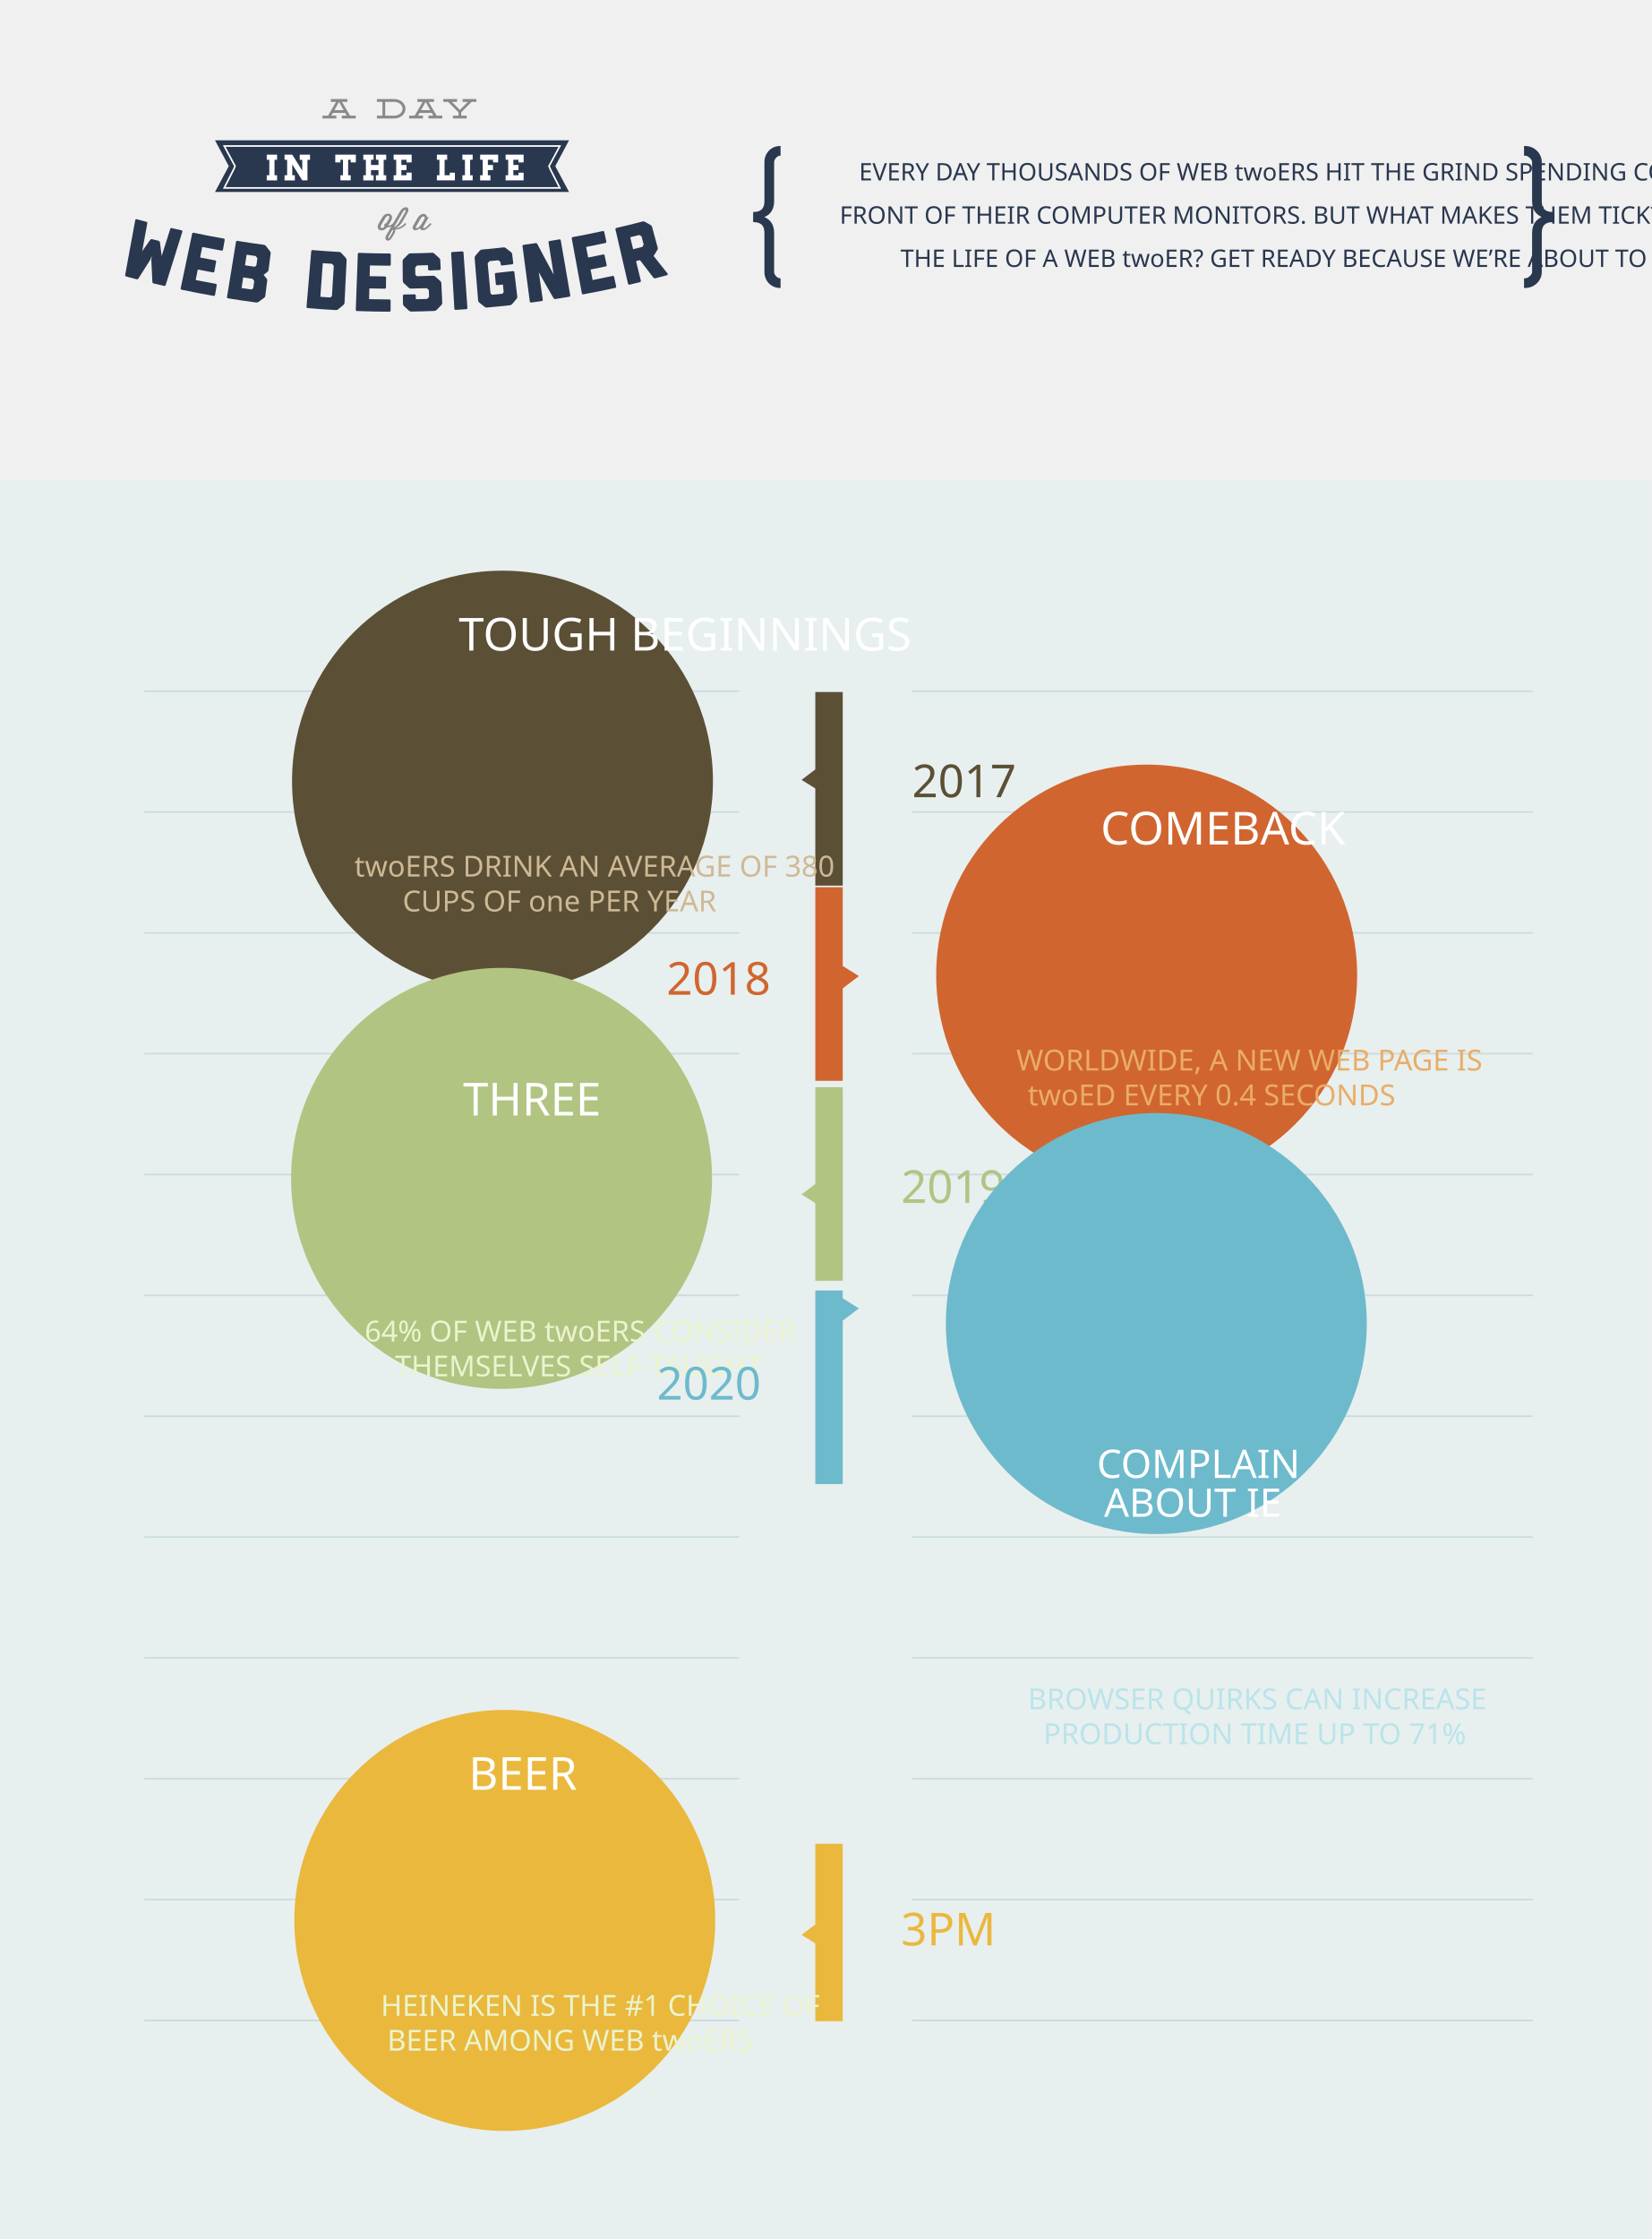
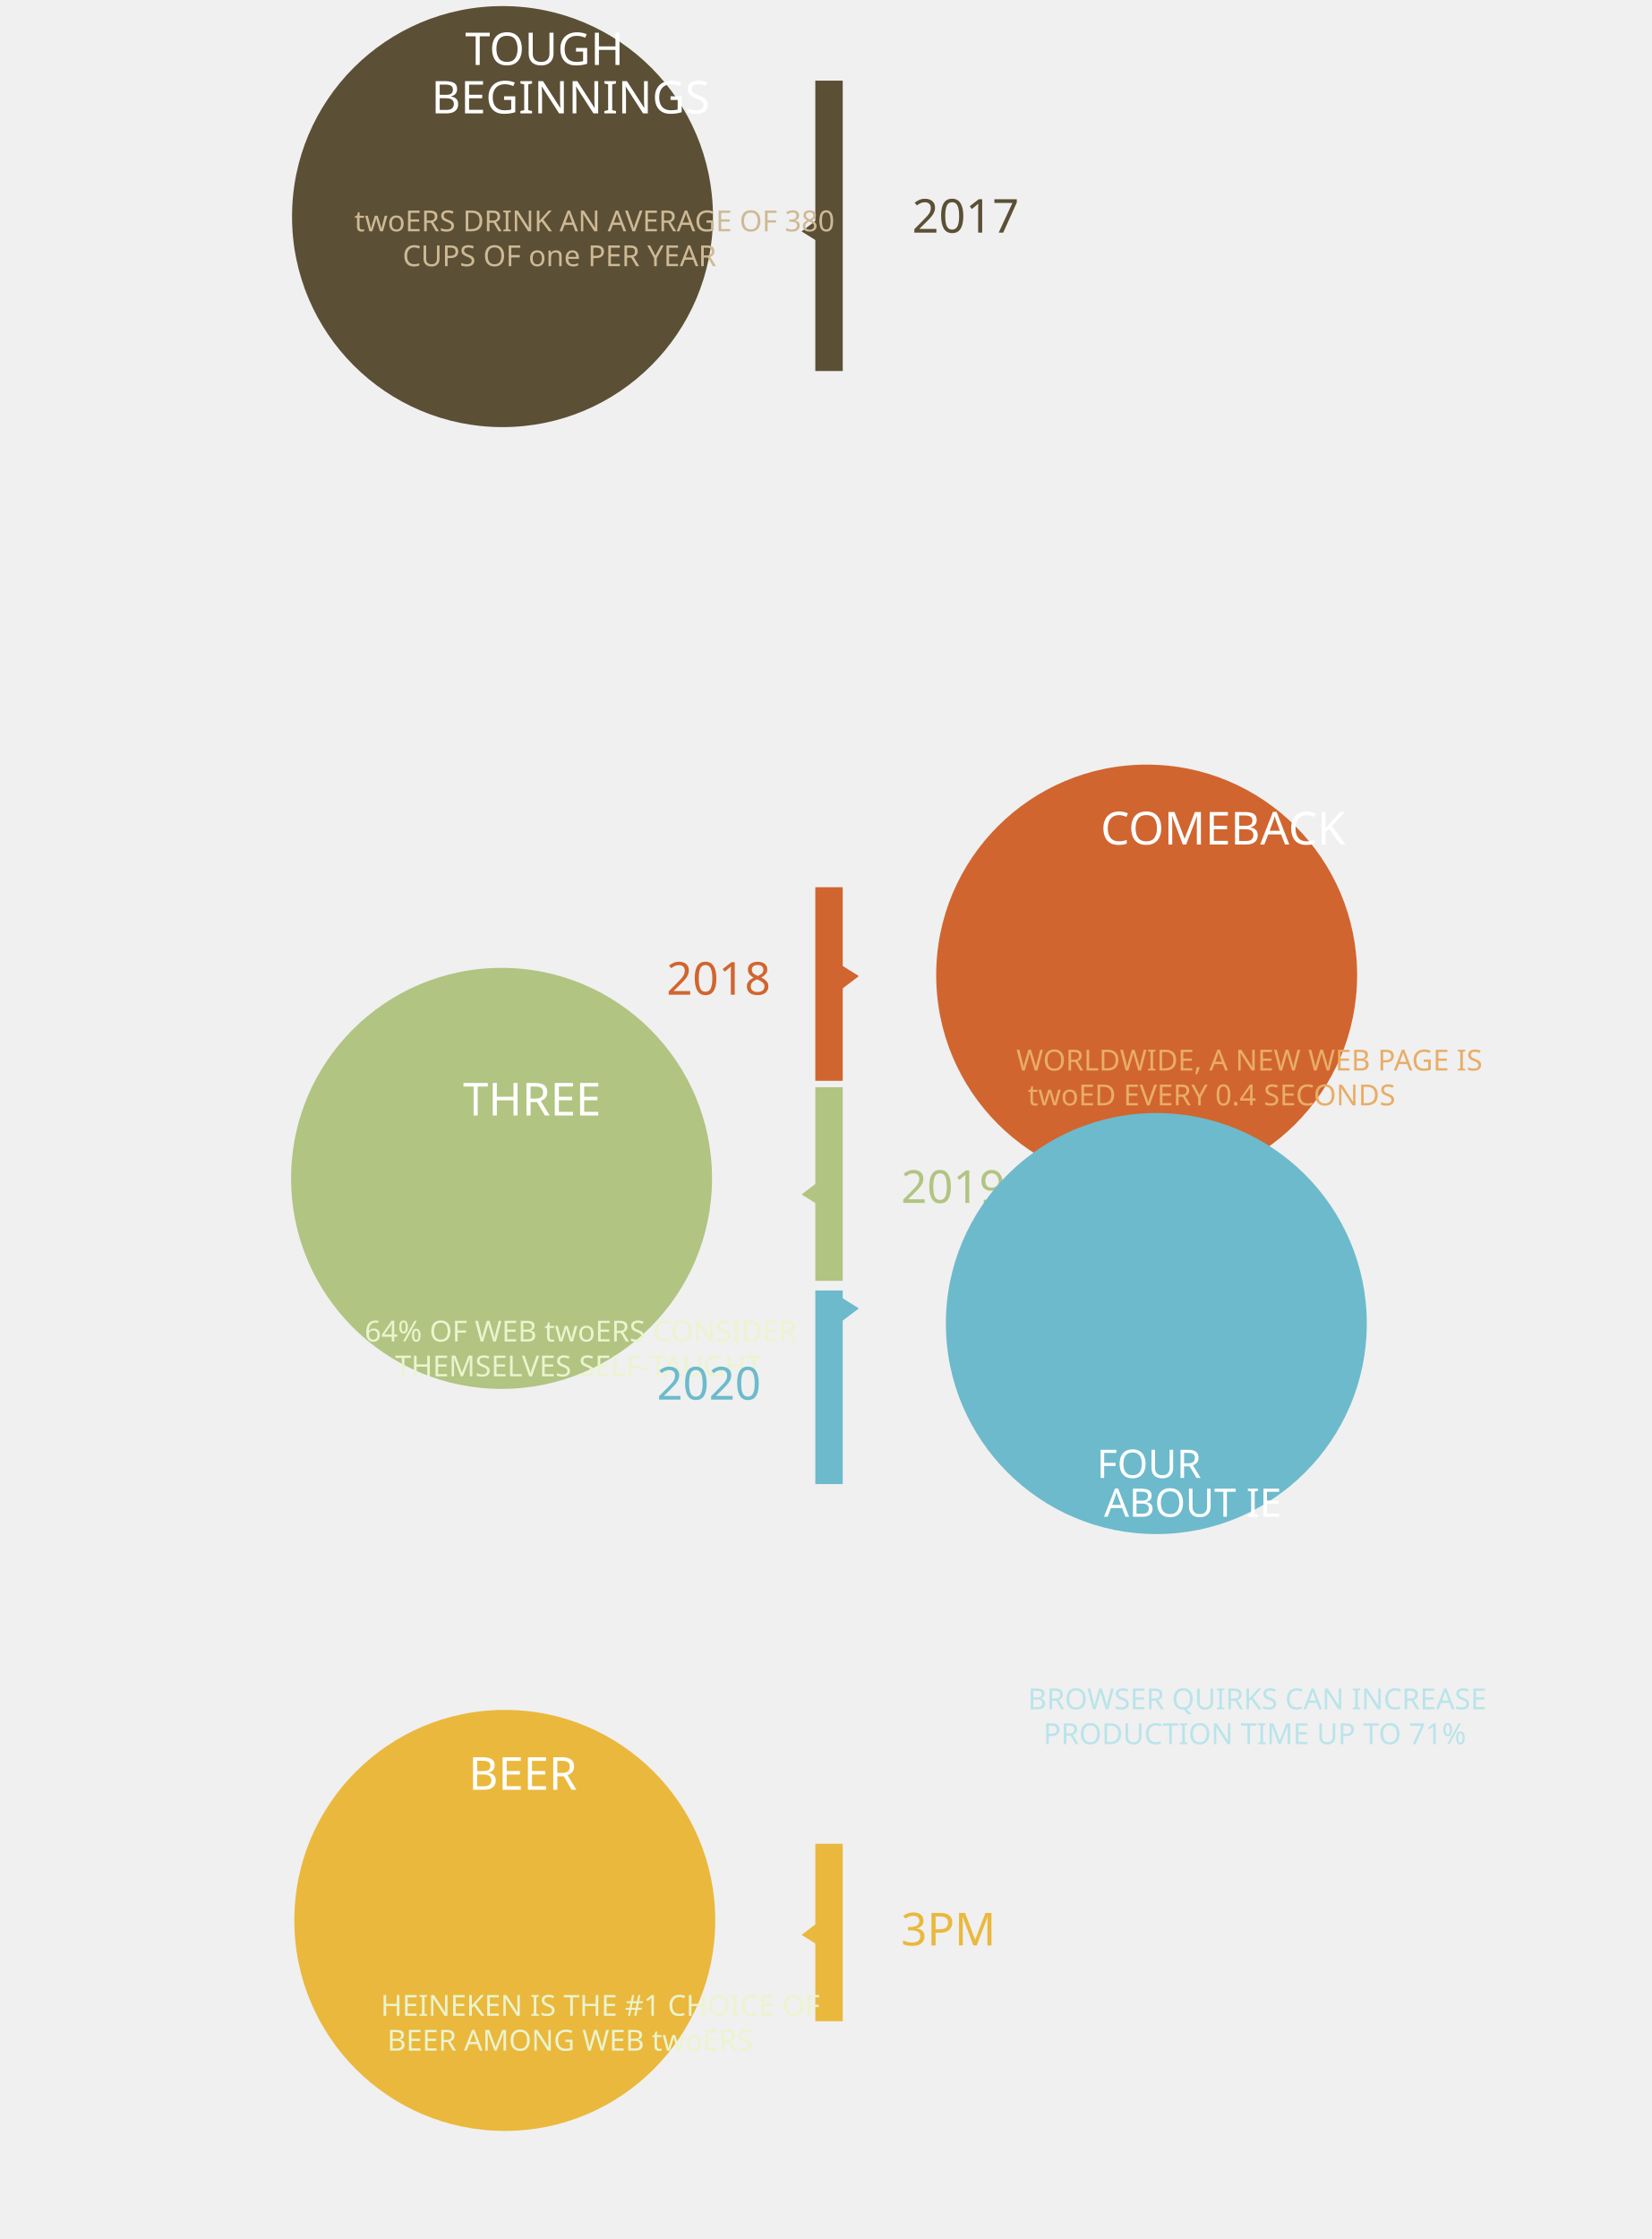
<svg xmlns="http://www.w3.org/2000/svg" version="1.1" id="InteractiveSVG" x="0px" y="0px" width="1024px" height="1388px" viewBox="0 0 1024 1388" enable-background="new 0 0 1024 1388" xml:space="preserve">
-   <g id="background">
-     <rect y="297.986" fill="#E8EFEF" width="1023.91" height="1090" />
-     <g>
-       <line fill="none" stroke="#CADBDD" stroke-miterlimit="10" x1="950.369" y1="1252.486" x2="565.455" y2="1252.486" />
-       <line fill="none" stroke="#CADBDD" stroke-miterlimit="10" x1="950.369" y1="1177.577" x2="565.455" y2="1177.577" />
-       <line fill="none" stroke="#CADBDD" stroke-miterlimit="10" x1="950.369" y1="1102.668" x2="565.455" y2="1102.668" />
-       <line fill="none" stroke="#CADBDD" stroke-miterlimit="10" x1="950.369" y1="1027.758" x2="565.455" y2="1027.758" />
-       <line fill="none" stroke="#CADBDD" stroke-miterlimit="10" x1="950.369" y1="952.85" x2="565.455" y2="952.85" />
-       <line fill="none" stroke="#CADBDD" stroke-miterlimit="10" x1="950.369" y1="877.94" x2="565.455" y2="877.94" />
-       <line fill="none" stroke="#CADBDD" stroke-miterlimit="10" x1="950.369" y1="803.031" x2="565.455" y2="803.031" />
-       <line fill="none" stroke="#CADBDD" stroke-miterlimit="10" x1="950.369" y1="728.123" x2="565.455" y2="728.122" />
-       <line fill="none" stroke="#CADBDD" stroke-miterlimit="10" x1="950.369" y1="653.214" x2="565.455" y2="653.214" />
-       <line fill="none" stroke="#CADBDD" stroke-miterlimit="10" x1="950.369" y1="578.305" x2="565.455" y2="578.305" />
-       <line fill="none" stroke="#CADBDD" stroke-miterlimit="10" x1="950.369" y1="503.396" x2="565.455" y2="503.396" />
-       <line fill="none" stroke="#CADBDD" stroke-miterlimit="10" x1="950.369" y1="428.486" x2="565.455" y2="428.486" />
-     </g>
-     <g>
-       <line fill="none" stroke="#CADBDD" stroke-miterlimit="10" x1="458.454" y1="1252.486" x2="89.467" y2="1252.486" />
-       <line fill="none" stroke="#CADBDD" stroke-miterlimit="10" x1="458.454" y1="1177.577" x2="89.467" y2="1177.577" />
-       <line fill="none" stroke="#CADBDD" stroke-miterlimit="10" x1="458.454" y1="1102.668" x2="89.467" y2="1102.668" />
-       <line fill="none" stroke="#CADBDD" stroke-miterlimit="10" x1="458.454" y1="1027.758" x2="89.467" y2="1027.758" />
-       <line fill="none" stroke="#CADBDD" stroke-miterlimit="10" x1="458.454" y1="952.85" x2="89.467" y2="952.85" />
-       <line fill="none" stroke="#CADBDD" stroke-miterlimit="10" x1="458.454" y1="877.94" x2="89.467" y2="877.94" />
-       <line fill="none" stroke="#CADBDD" stroke-miterlimit="10" x1="458.454" y1="803.031" x2="89.467" y2="803.031" />
-       <line fill="none" stroke="#CADBDD" stroke-miterlimit="10" x1="458.454" y1="728.122" x2="89.467" y2="728.122" />
-       <line fill="none" stroke="#CADBDD" stroke-miterlimit="10" x1="458.454" y1="653.214" x2="89.467" y2="653.214" />
-       <line fill="none" stroke="#CADBDD" stroke-miterlimit="10" x1="458.454" y1="578.305" x2="89.467" y2="578.305" />
-       <line fill="none" stroke="#CADBDD" stroke-miterlimit="10" x1="458.454" y1="503.396" x2="89.467" y2="503.396" />
-       <line fill="none" stroke="#CADBDD" stroke-miterlimit="10" x1="458.454" y1="428.486" x2="89.467" y2="428.486" />
-     </g>
-   </g>
-   <g id="logo">
-     <polygon fill="#29374F" points="352.838,87 215.212,87 207.643,87 133.325,87 141.86,103 133.325,119 207.643,119 215.212,119   352.838,119 344.303,103  " />
-     <g>
-       <path fill="#898989" d="M240.025,140.953c-2.743,3.468-7.661,1.842-5.094-2.566l0.881-1.509l1-1.744    c1.175-2.038,2.39-2.665,3.958-2.665c1.92,0,3.056,2.018,1.822,4.153l-1.92,3.311c1.019-0.02,2.155-0.509,3.076-1.508l0.137-0.157    c0.274,0.118,0.627,0.431,0.764,0.705c-1.039,1.234-2.958,1.979-4.173,1.979L240.025,140.953L240.025,140.953z M239.438,138.406    h0.098l1.489-2.547c1.234-2.116-0.725-3.076-2.155-0.646l-0.98,1.666l-1.548,2.684c-1.214,2.116,1.117,2.429,2.077,0.784    l0.02-0.039c-0.118-0.196-0.196-0.431-0.196-0.686C238.243,138.955,238.771,138.406,239.438,138.406z" />
-       <path fill="#898989" d="M251.171,138.269c0.274,0.118,0.627,0.431,0.764,0.705c-2.312,2.684-5.016,3.272-7.014,3.39    c0.196,0.568,0.176,1.332-0.235,2.057l-1.528,2.684c-2.175,3.821-5.31,1.646-3.742-1.078l8.425-14.635    c2.665-4.624,7.073-3.311,4.722,0.764l-3.271,5.662c-1.039,1.783-2.724,2.939-4.115,3.664c1.626-0.118,3.84-0.725,5.858-3.056    L251.171,138.269z M243.549,142.403h-0.176l-2.312,3.958c-0.842,1.431,0,1.783,0.706,0.568l1.704-2.998    C243.882,143.167,243.882,142.618,243.549,142.403z M244.196,140.973c1.606-0.705,2.958-2.41,3.86-3.958l3.174-5.505    c0.999-1.842-0.411-1.92-1.509-0.02L244.196,140.973z" />
-       <path fill="#898989" d="M266.763,138.269c0.274,0.118,0.627,0.431,0.764,0.705c-1.685,1.959-3.624,3.762-5.31,3.762    c-1.038,0-1.665-0.548-1.763-1.332c-0.98,0.803-1.999,1.332-2.821,1.332c-1.646,0-2.254-1.391-1.392-2.899l2.86-4.938    c0.862-1.489,2.391-2.351,3.487-2.351c1.333,0,2.214,1.195,2.136,2.057h1.156l-3.292,5.76c-0.47,0.803-0.215,1.117,0.235,1.117    c0.901,0,2.332-1.352,3.801-3.056L266.763,138.269z M258.005,140.365c-0.471,0.803-0.216,1.117,0.235,1.117    c0.842,0,2.057-0.921,3.291-2.86l1.587-2.782c0.999-1.841-1.176-2.332-2.272-0.431L258.005,140.365z" />
-     </g>
-     <g>
-       <path fill="#898989" d="M203.398,71.706l4.994-8.563h-3.274v-1.719h10.299v1.719h-3.373l4.994,8.563h3.52v1.719h-8.58v-1.719    h3.013l-0.95-1.703h-7.63l-0.966,1.703h3.111v1.719h-8.58v-1.719H203.398z M213.075,68.284l-2.849-5.125l-2.865,5.125H213.075z" />
-       <path fill="#898989" d="M244.577,61.423c0.95,0,1.839,0.158,2.669,0.475c0.829,0.317,1.552,0.745,2.169,1.285    c0.616,0.541,1.105,1.177,1.466,1.908c0.359,0.731,0.54,1.512,0.54,2.341c0,0.829-0.181,1.607-0.54,2.333    c-0.36,0.726-0.85,1.359-1.466,1.899c-0.617,0.541-1.34,0.969-2.169,1.286c-0.83,0.316-1.72,0.475-2.669,0.475h-10.872v-1.719    h3.438v-8.563h-3.438v-1.719L244.577,61.423L244.577,61.423z M244.479,71.706c0.709,0,1.375-0.112,1.998-0.335    c0.622-0.224,1.167-0.529,1.637-0.917c0.47-0.387,0.838-0.84,1.104-1.359c0.267-0.519,0.401-1.073,0.401-1.662    c0-0.589-0.134-1.146-0.401-1.67c-0.267-0.524-0.636-0.979-1.104-1.367c-0.47-0.387-1.015-0.693-1.637-0.917    c-0.623-0.224-1.289-0.335-1.998-0.335h-5.632v8.563L244.479,71.706L244.479,71.706z" />
-       <path fill="#898989" d="M257.103,71.706l4.994-8.563h-3.275v-1.719h10.299v1.719h-3.372l4.993,8.563h3.521v1.719h-8.579v-1.719    h3.012l-0.949-1.703h-7.63l-0.966,1.703h3.11v1.719h-8.579v-1.719H257.103z M266.779,68.284l-2.849-5.125l-2.866,5.125H266.779z" />
-       <path fill="#898989" d="M295.416,63.143h-2.996l-6.419,6.435v2.128h3.423v1.719h-8.58v-1.719h3.438v-2.112l-6.451-6.451h-2.996    v-1.719h8.579v1.719h-3.209l4.929,5.043l4.912-5.043h-3.209v-1.719h8.579V63.143L295.416,63.143z" />
-     </g>
-     <g>
-       <g>
-         <path fill="#29374F" d="M102.722,176.649c-0.014,0.061-0.02,0.091-0.034,0.151c-0.1,0.189-0.287,0.371-0.429,0.378     c-0.041,0.002-0.064,0.039-0.118,0.026c0,0-0.065,0.038-0.173,0.013c0,0-0.066,0.038-0.12,0.026     c-2.707-0.615-4.061-0.93-6.762-1.574c-0.378-0.09-0.576-0.457-0.587-0.884c-0.298-5.421-0.431-8.13-0.667-13.546     c0.099-1.039,0.149-1.557,0.25-2.596c-0.374,0.971-0.561,1.457-0.935,2.428c-2.896,4.643-4.362,6.957-7.325,11.571     c-0.276,0.41-0.556,0.604-0.987,0.493c-2.693-0.689-4.038-1.041-6.726-1.76c-0.053-0.014-0.041-0.064-0.094-0.079     c-0.053-0.015-0.094-0.077-0.147-0.091c-0.054-0.015-0.043-0.066-0.043-0.066c-0.188-0.157-0.177-0.492-0.201-0.534     c-0.008-0.014-0.04-0.065-0.04-0.065c0.011-0.04,0.016-0.059,0.027-0.099c2.052-11.349,4.136-22.691,6.254-34.028     c0.095-0.348,0.493-0.615,0.898-0.504c2.394,0.652,3.592,0.972,5.99,1.599c0.406,0.106,0.672,0.549,0.581,0.898     c-1.278,6.921-1.91,10.382-3.159,17.309c1.993-2.791,2.982-4.189,4.945-6.994c0.244-0.311,0.694-0.571,1.108-0.467     c1.655,0.415,2.481,0.621,4.138,1.024c0.414,0.101,0.691,0.54,0.814,0.941c0.409,3.391,0.622,5.088,1.062,8.48     c2.142-6.707,3.207-10.062,5.32-16.777c0.083-0.352,0.47-0.632,0.878-0.537c2.431,0.566,3.647,0.844,6.082,1.385     c0.358,0.08,0.639,0.513,0.561,0.865C109.664,154.652,106.209,165.655,102.722,176.649z" />
-         <path fill="#29374F" d="M124.09,159.647c3.72,0.733,5.581,1.086,9.309,1.762c0.421,0.077,0.683,0.438,0.609,0.844     c-0.436,2.418-0.653,3.627-1.088,6.045c-0.073,0.406-0.448,0.653-0.875,0.575c-3.773-0.685-5.657-1.042-9.422-1.784     c-0.515,2.613-0.773,3.918-1.289,6.531c4.966,0.979,7.453,1.445,12.432,2.325c0.377,0.067,0.701,0.438,0.629,0.845     c-0.424,2.42-0.636,3.629-1.061,6.049c-0.071,0.407-0.507,0.644-0.889,0.577c-7.94-1.403-11.903-2.165-19.807-3.818     c-0.434-0.091-0.696-0.463-0.611-0.867c2.377-11.297,4.754-22.594,7.131-33.891c0.085-0.404,0.457-0.643,0.866-0.557     c7.461,1.561,11.201,2.282,18.697,3.605c0.36,0.063,0.668,0.433,0.597,0.839c-0.424,2.42-0.636,3.628-1.061,6.048     c-0.071,0.406-0.492,0.648-0.856,0.584c-4.816-0.851-7.221-1.3-12.023-2.248C124.863,155.727,124.605,157.034,124.09,159.647z" />
-         <path fill="#29374F" d="M165.775,168.591c-0.934,0.714-1.401,1.07-2.339,1.78c0.728,0.907,1.093,1.36,1.826,2.265     c0.329,0.406,0.397,0.729,0.418,0.99c0.021,0.003,0.033,0.003,0.054,0.006c-0.493,3.913-0.74,5.868-1.233,9.781     c0,0-0.035,0.724-0.768,1.255c-1.368,0.992-2.054,1.485-3.432,2.469c-0.738,0.528-1.5,0.373-1.5,0.373     c-6.971-0.936-10.452-1.451-17.402-2.577c-0.437-0.071-0.714-0.429-0.647-0.837c1.861-11.393,3.723-22.786,5.583-34.18     c0.066-0.407,0.426-0.663,0.838-0.596c6.56,1.063,9.846,1.551,16.426,2.434c0,0,0.73,0.046,1.271,0.742     c1.009,1.299,1.518,1.949,2.538,3.244c0.546,0.694,0.403,1.403,0.403,1.403c-0.514,4.076-0.77,6.113-1.283,10.189     C166.529,167.333,166.491,168.058,165.775,168.591z M152.911,157.896c-0.396,2.634-0.596,3.951-0.992,6.584     c2.41,0.362,3.615,0.538,6.028,0.876c0.336-0.245,0.505-0.366,0.841-0.611c0.127-0.139,0.195-0.234,0.209-0.336     c0.23-1.656,0.345-2.485,0.575-4.142c0,0,0.027-0.205-0.108-0.38c-0.308-0.397-0.462-0.595-0.769-0.993     c-0.083-0.168-0.24-0.191-0.292-0.199C156.205,158.386,155.107,158.227,152.911,157.896z M149.801,178.568     c2.465,0.371,3.698,0.55,6.166,0.896c0.343-0.244,0.515-0.366,0.857-0.61c0.129-0.138,0.2-0.233,0.214-0.336     c0.23-1.656,0.343-2.485,0.573-4.141c0,0,0.029-0.203-0.11-0.378c-0.316-0.398-0.474-0.598-0.79-0.997     c-0.093-0.117-0.246-0.191-0.3-0.199c-2.249-0.317-3.374-0.479-5.621-0.818C150.394,174.618,150.197,175.935,149.801,178.568z" />
-         <path fill="#29374F" d="M212.966,188.999c-1.285,1.094-1.93,1.639-3.225,2.727c-0.694,0.583-1.462,0.488-1.462,0.488     c-7.008-0.394-10.511-0.639-17.508-1.224c-0.44-0.037-0.744-0.373-0.708-0.784c0.975-11.503,1.952-23.007,2.926-34.511     c0.035-0.411,0.374-0.691,0.789-0.657c6.605,0.552,9.911,0.782,16.526,1.154c0,0,0.779,0.042,1.321,0.641     c1.104,1.217,1.66,1.827,2.775,3.039c0.548,0.595,0.51,1.367,0.51,1.367c-0.51,10.579-0.765,15.87-1.274,26.449     C213.635,187.688,213.654,188.413,212.966,188.999z M200.14,163.144c-0.602,8.34-0.903,12.51-1.504,20.85     c2.481,0.179,3.722,0.262,6.204,0.417c0.323-0.27,0.484-0.403,0.806-0.673c0.119-0.148,0.179-0.248,0.185-0.354     c0.447-7.357,0.672-11.036,1.12-18.393c0,0,0.013-0.206-0.137-0.37c-0.337-0.372-0.506-0.559-0.842-0.931     c-0.096-0.162-0.252-0.17-0.357-0.177C203.424,163.376,202.329,163.301,200.14,163.144z" />
-         <path fill="#29374F" d="M229.21,171.211c3.771,0.092,5.658,0.123,9.431,0.158c0.427,0.004,0.743,0.316,0.739,0.729     c-0.02,2.457-0.029,3.686-0.049,6.142c-0.003,0.413-0.33,0.72-0.761,0.716c-3.818-0.035-5.729-0.068-9.546-0.161     c-0.065,2.663-0.097,3.994-0.162,6.656c5.035,0.123,7.554,0.16,12.59,0.183c0.382,0.002,0.762,0.313,0.761,0.726     c-0.008,2.457-0.012,3.686-0.021,6.142c-0.001,0.413-0.389,0.721-0.775,0.719c-8.031-0.037-12.047-0.12-20.074-0.408     c-0.441-0.016-0.758-0.335-0.743-0.749c0.425-11.537,0.854-23.074,1.281-34.61c0.015-0.413,0.339-0.71,0.755-0.695     c7.577,0.271,11.367,0.349,18.948,0.384c0.365,0.001,0.729,0.313,0.727,0.725c-0.008,2.457-0.014,3.686-0.022,6.143     c-0.001,0.413-0.371,0.721-0.74,0.719c-4.871-0.022-7.308-0.059-12.177-0.178C229.307,167.216,229.275,168.549,229.21,171.211z" />
-         <path fill="#29374F" d="M272.938,161.287c0.022,0.02,0.032,0.029,0.054,0.048c0.099,2.125,0.149,3.186,0.249,5.311     c0.019,0.412-0.338,0.74-0.762,0.759c-2.5,0.114-3.749,0.164-6.249,0.252c-0.424,0.015-0.751-0.284-0.766-0.696     c-0.035-1.032-0.054-1.547-0.089-2.579c-2.614,0.089-3.92,0.126-6.535,0.188c-0.105,0.002-0.21,0.005-0.365,0.164     c-0.33,0.338-0.495,0.506-0.825,0.844c-0.208,0.21-0.204,0.418-0.204,0.418c0.035,1.672,0.054,2.508,0.089,4.18     c0.021-0.021,0.031-0.032,0.052-0.053c0,0-0.049,0.207,0.169,0.409c0.304,0.282,0.457,0.425,0.762,0.707     c3.985-0.09,5.977-0.152,9.96-0.306c0,0,0.741-0.133,1.408,0.511c1.241,1.106,1.864,1.657,3.116,2.757     c0.672,0.59,0.653,1.314,0.653,1.314c0.229,4.888,0.342,7.332,0.57,12.22c0,0,0.089,0.719-0.541,1.368     c-1.175,1.211-1.765,1.815-2.951,3.021c-0.635,0.646-1.411,0.624-1.411,0.624c-5.711,0.221-8.567,0.3-14.281,0.395     c0,0-0.771,0.064-1.441-0.546c-1.251-1.138-1.875-1.708-3.114-2.853c-0.665-0.613-0.561-1.337-0.561-1.337     s-0.055-0.051-0.056-0.103c-0.017-2.002-0.025-3.004-0.042-5.007c-0.003-0.413,0.374-0.726,0.808-0.73     c2.561-0.025,3.841-0.044,6.401-0.096c0.433-0.009,0.765,0.295,0.773,0.708c0.02,0.929,0.03,1.393,0.05,2.321     c2.747-0.058,4.119-0.094,6.866-0.182c0.108-0.003,0.161-0.058,0.267-0.164c0.359-0.342,0.541-0.514,0.899-0.856     c0.157-0.212,0.148-0.417,0.148-0.417c-0.053-1.547-0.079-2.323-0.132-3.87c0,0-0.005-0.205-0.175-0.406     c-0.378-0.318-0.568-0.477-0.945-0.795c-0.111-0.1-0.168-0.149-0.275-0.146c-3.882,0.124-5.823,0.17-9.706,0.234     c0,0-0.754,0.065-1.41-0.544c-1.224-1.139-1.833-1.711-3.045-2.855c-0.65-0.613-0.548-1.337-0.548-1.337     c-0.021,0-0.033,0.001-0.054,0.001c-0.042-4.893-0.063-7.34-0.104-12.233c0.021,0,0.032,0,0.053,0c0,0-0.112-0.721,0.512-1.346     c1.162-1.167,1.741-1.753,2.891-2.926c0.616-0.68,1.345-0.588,1.345-0.588c5.393-0.089,8.089-0.163,13.48-0.372     c0,0,0.724-0.132,1.376,0.513c1.214,1.107,1.824,1.66,3.048,2.762c0.657,0.59,0.639,1.312,0.639,1.312     C272.968,161.284,272.958,161.286,272.938,161.287z" />
-         <path fill="#29374F" d="M287.388,156.508c0.812,11.464,1.625,22.928,2.436,34.392c0.029,0.412-0.279,0.744-0.72,0.774     c-2.621,0.183-3.93,0.268-6.552,0.423c-0.441,0.026-0.789-0.263-0.813-0.675c-0.668-11.473-1.335-22.947-2.003-34.42     c-0.024-0.412,0.271-0.741,0.688-0.766c2.476-0.147,3.712-0.226,6.187-0.398C287.026,155.809,287.359,156.097,287.388,156.508z" />
-         <path fill="#29374F" d="M308.285,176.772c-0.435,0.044-0.789-0.284-0.825-0.644c-0.246-2.444-0.369-3.667-0.615-6.111     c-0.042-0.411,0.246-0.75,0.671-0.793c4.212-0.429,6.317-0.662,10.523-1.163c0.425-0.051,0.834,0.212,0.883,0.622     c0.75,6.231,1.125,9.348,1.875,15.579c-0.021,0.002-0.033,0.004-0.055,0.006c-0.024,0.263-0.146,0.641-0.438,0.987     c-1.085,1.294-1.629,1.94-2.727,3.229c-0.587,0.691-1.365,0.726-1.365,0.726c-5.688,0.639-8.535,0.927-14.233,1.438     c0,0-0.768,0.121-1.481-0.438c-1.332-1.044-1.995-1.568-3.316-2.619c-0.708-0.563-0.658-1.293-0.658-1.293     c-0.023-0.019-0.034-0.028-0.058-0.047c-0.862-10.536-1.292-15.802-2.153-26.338c0.021-0.001,0.031-0.002,0.052-0.004     c0,0-0.165-0.711,0.411-1.38c1.075-1.249,1.611-1.875,2.674-3.129c0.569-0.671,1.3-0.685,1.3-0.685     c5.379-0.483,8.067-0.755,13.438-1.358c0,0,0.719-0.133,1.409,0.411c1.294,1.016,1.94,1.521,3.245,2.53     c0.698,0.54,0.735,1.264,0.735,1.264c-0.021,0.002-0.031,0.004-0.052,0.007c0.021,0.018,0.034,0.027,0.059,0.045     c0.262,2.173,0.395,3.258,0.653,5.431c0.043,0.359-0.283,0.763-0.705,0.813c-2.49,0.296-3.733,0.438-6.229,0.709     c-0.422,0.046-0.774-0.279-0.813-0.638c-0.061-0.534-0.087-0.801-0.146-1.334c0,0-0.021-0.206-0.193-0.343     c-0.396-0.311-0.595-0.465-0.986-0.776c-0.122-0.143-0.28-0.127-0.385-0.116c-2.038,0.214-3.057,0.318-5.096,0.515     c-0.105,0.01-0.208,0.021-0.352,0.191c-0.303,0.382-0.455,0.572-0.759,0.954c-0.196,0.174-0.177,0.378-0.177,0.378     c0.693,7.338,1.041,11.007,1.734,18.345c0.064,0.098,0.075,0.202,0.251,0.34c0.31,0.261,0.463,0.39,0.773,0.651     c2.543-0.244,3.813-0.372,6.354-0.641c0.273-0.32,0.411-0.48,0.688-0.8c0.092-0.166,0.134-0.274,0.123-0.377     c-0.194-1.806-0.291-2.709-0.485-4.515C310.417,176.553,309.707,176.627,308.285,176.772z" />
-         <path fill="#29374F" d="M347.71,148.985c1.961,11.376,3.922,22.753,5.884,34.13c0.063,0.354-0.204,0.769-0.641,0.844     c-3.449,0.59-5.176,0.872-8.63,1.415c-0.438,0.069-0.876-0.229-1.099-0.56c-3.725-6.399-5.552-9.611-9.137-16.059     c0.989,6.824,1.483,10.236,2.472,17.061c0.056,0.357-0.276,0.771-0.66,0.826c-2.605,0.374-3.909,0.553-6.521,0.901     c-0.438,0.059-0.813-0.256-0.863-0.614c-1.51-11.445-3.021-22.891-4.528-34.336c-0.058-0.409,0.216-0.756,0.63-0.812     c3.083-0.411,4.624-0.626,7.703-1.076c0.358-0.053,0.652,0.164,0.828,0.608c0.021-0.003,0.027-0.005,0.052-0.008     c3.894,7.481,5.884,11.208,9.954,18.63c0.079,0.217,0.119,0.325,0.193,0.542c-1.29-8.094-1.935-12.141-3.225-20.235     c-0.065-0.408,0.247-0.77,0.608-0.828c2.452-0.394,3.682-0.599,6.133-1.018C347.279,148.326,347.64,148.579,347.71,148.985z" />
-         <path fill="#29374F" d="M364.702,159.649c3.72-0.733,5.578-1.114,9.289-1.905c0.419-0.089,0.798,0.145,0.885,0.549     c0.515,2.402,0.772,3.604,1.287,6.006c0.086,0.403-0.166,0.775-0.591,0.866c-3.756,0.8-5.64,1.187-9.401,1.929     c0.515,2.613,0.772,3.918,1.287,6.531c4.966-0.979,7.445-1.494,12.396-2.573c0.375-0.082,0.816,0.14,0.905,0.543     c0.526,2.4,0.792,3.599,1.317,5.999c0.088,0.404-0.229,0.789-0.606,0.871c-7.894,1.721-11.851,2.518-19.782,3.987     c-0.436,0.081-0.815-0.163-0.894-0.569c-2.09-11.354-4.18-22.707-6.27-34.06c-0.075-0.406,0.178-0.768,0.589-0.844     c7.483-1.387,11.223-2.139,18.674-3.763c0.354-0.078,0.782,0.144,0.87,0.547c0.522,2.4,0.791,3.601,1.313,6     c0.088,0.403-0.208,0.785-0.567,0.864c-4.788,1.043-7.188,1.542-11.988,2.489C363.93,155.73,364.188,157.036,364.702,159.649z" />
-         <path fill="#29374F" d="M407.791,153.451c0,0,0.294,0.67-0.173,1.437c-0.887,1.458-1.333,2.187-2.232,3.642     c-0.053,0.057-0.08,0.084-0.132,0.141c3.472,4.443,5.23,6.654,8.786,11.053c0.202,0.319-0.188,0.8-0.563,0.902     c-2.879,0.784-4.317,1.167-7.202,1.917c-0.435,0.112-0.899-0.142-1.151-0.45c-3.362-4.313-5.024-6.478-8.307-10.83     c-0.976,0.242-1.458,0.361-2.435,0.6c1.193,4.873,1.792,7.309,2.986,12.182c0.086,0.351-0.153,0.781-0.585,0.887     c-2.57,0.626-3.856,0.933-6.434,1.532c-0.379,0.088-0.839-0.177-0.92-0.529c-2.604-11.246-5.208-22.493-7.813-33.739     c-0.093-0.402,0.192-0.788,0.552-0.871c6.494-1.512,9.733-2.313,16.194-4.006c0,0,0.685-0.285,1.453,0.153     c1.459,0.832,2.188,1.244,3.659,2.067c0.771,0.433,0.891,1.257,0.891,1.257C405.738,145.858,406.421,148.389,407.791,153.451z      M392.578,154.494c2.194-0.538,3.29-0.812,5.479-1.369c0.055-0.013,0.208-0.053,0.326-0.243c0.252-0.405,0.378-0.608,0.629-1.013     c0.156-0.253,0.056-0.44,0.056-0.44c-0.483-1.88-0.728-2.819-1.207-4.699c0,0,0.001-0.213-0.26-0.36     c-0.408-0.235-0.614-0.352-1.026-0.588c-0.257-0.147-0.449-0.045-0.449-0.045c-2.146,0.545-3.214,0.813-5.36,1.338     C391.488,150.042,391.851,151.526,392.578,154.494z" />
-       </g>
-     </g>
-     <g>
-       <polygon fill="#29374F" points="340.412,102.988 341.261,101.469 347.132,90.515 211,90.515 207.235,90.515 139.031,90.515    144.903,101.469 145.751,102.988 144.903,104.992 139.031,116.515 207.235,116.515 211,116.515 347.132,116.515 341.261,104.992      " />
-       <path fill="#FFFFFF" d="M347.948,117.015H138.215l6.242-12.25l0.738-1.747l-0.729-1.306l-6.271-11.698h209.771l-7,13.004    l0.753,1.779L347.948,117.015z M139.847,116.015h206.469l-5.5-10.795l-0.959-2.261l0.968-1.733l5.472-10.21h-206.43l6.44,11.943    l-0.943,2.229L139.847,116.015z" />
-     </g>
-     <g>
-       <path fill="#FFFFFF" d="M233.085,95.871v3.193h1.598l-0.001,3.193h-4.629v-3.193h1.595v-3.193h-6.385l-0.001,3.193h0.001h1.555    l0.002,0.002h0.045v9.576h-1.602v3.193h0.005v0.002l6.38-0.002l0.001-3.193h-0.001h-1.592v-3.191h4.627v3.191h-1.599v3.193h6.386    v-3.193h-1.574v-9.578h1.575v-3.193v-0.003L233.085,95.871z" />
-       <path fill="#FFFFFF" d="M244.077,95.871v3.192v0.001l1.595-0.001l0.001,9.578l-1.596,0.001l-0.001,0.091l0.001,0.001v3.078v0.022    h0.022l0.001,0.001l11.15-0.001v-4.789v-0.039h-3.191v1.588l-0.002,0.002v0.045l-3.029,0.001h-0.16v-3.193h3.191h0.001v-0.182    l-0.001-0.001v-3.009h-3.192v-3.193h3.192v1.596h3.191v-4.791L244.077,95.871z" />
-       <polygon fill="#FFFFFF" points="278.876,107.042 278.876,108.64 275.685,108.64 275.685,99.058 277.278,99.058 277.281,95.871    277.278,95.871 277.278,95.87 270.895,95.87 270.895,99.058 270.896,99.058 270.896,99.064 272.4,99.064 272.487,99.064    272.491,108.641 270.894,108.641 270.894,111.834 282.071,111.834 282.071,107.042   " />
-       <path fill="#FFFFFF" d="M324.69,100.66v-4.791l-11.173,0.002v2.965v0.228h1.598l-0.002,9.577l-1.596,0.001v3.17v0.022h0.024    l0.001,0.001l11.139-0.001l-0.009-4.789H321.5v0.024v1.523l-0.004,0.004v0.045l-3.025,0.001h-0.16v-3.193h3.189h0.003v-0.182    l-0.003-0.003v-3.007h-3.192v-3.193h3.192v1.596H324.69L324.69,100.66z" />
-       <polygon fill="#FFFFFF" points="165.406,99.064 165.422,99.064 167,99.064 167,108.63 165.406,108.63 165.406,111.835    165.422,111.835 171.808,111.835 171.808,111.834 171.808,111.766 171.808,108.665 171.808,108.63 170.212,108.63 170.212,99.064    171.808,99.064 171.808,95.859 165.406,95.859   " />
-       <polygon fill="#FFFFFF" points="185.835,99.083 187.428,99.083 187.428,105.779 181.225,95.869 176.436,95.869 176.436,99.062    178.032,99.062 178.032,108.642 176.437,108.642 176.437,111.835 182.823,111.835 182.823,108.642 181.228,108.642    181.228,108.118 181.226,108.12 181.226,102.53 181.226,101.96 181.226,101.911 187.45,111.834 190.643,111.834 190.644,99.083    192.241,99.083 192.241,96.259 192.241,95.871 192.241,95.859 185.835,95.859   " />
-       <polygon fill="#FFFFFF" points="207.884,95.869 207.884,100.658 211.077,100.658 211.077,99.064 212.673,99.064 212.674,108.632    211.078,108.642 211.078,111.828 217.463,111.835 217.463,111.828 217.463,108.642 215.869,108.642 215.867,99.154    215.867,99.064 217.463,99.064 217.463,100.66 220.656,100.66 220.656,95.871 220.656,95.869   " />
-       <polygon fill="#FFFFFF" points="293.086,95.871 286.7,95.871 286.7,99.064 288.297,99.064 288.296,108.64 286.699,108.64    286.699,111.834 286.7,111.834 286.7,111.835 293.085,111.834 293.085,108.665 293.085,108.64 291.488,108.64 291.489,99.064    293.086,99.064   " />
-       <polygon fill="#FFFFFF" points="297.719,95.871 297.715,99.064 297.719,99.064 299.312,99.066 299.312,108.642 297.715,108.642    297.715,111.835 304.101,111.835 304.101,108.642 302.504,108.642 302.504,105.449 305.696,105.449 305.696,102.257    302.504,102.257 302.511,99.065 305.696,99.065 305.696,100.66 305.7,100.66 305.7,100.662 308.89,100.66 308.898,95.871    308.887,95.871   " />
-     </g>
-   </g>
-   <g id="quote">
-     <g id="quote-left-brace">
-       <path fill="#29374F" d="M467,131.426c5,0,7-2.247,7-6.74v-24.237c0-5.374,4.045-9.935,9.615-9.935H484v6h-0.385    c-1.661,0-3.615,2.273-3.615,3.935v24.237c0,4.984-2.151,8.306-6.059,9.868c3.904,1.666,6.059,4.888,6.059,9.872v24.237    c0,1.662,1.954,3.853,3.615,3.853H484v6h-0.385c-5.569,0-9.615-4.479-9.615-9.853v-24.237c0-4.493-2-6.745-7-6.745V131.426z" />
-     </g>
-     <g id="quote-right-brace">
-       <path fill="#29374F" d="M963,137.686c-5,0-7,2.247-7,6.74v24.237c0,5.374-4.643,9.852-10.211,9.852H945v-6h0.789    c1.66,0,4.211-2.191,4.211-3.852v-24.237c0-4.984,2.15-8.306,6.059-9.868c-3.904-1.666-6.059-4.888-6.059-9.872V100.45    c0-1.662-2.551-3.935-4.211-3.935H945v-6h0.789c5.568,0,10.211,4.561,10.211,9.935v24.237c0,4.493,2,6.745,7,6.745V137.686z" />
-     </g>
-     <rect x="520.464" y="100.843" fill="none" width="390.036" height="73.74" />
-     <text id="quote-text" transform="matrix(1 0 0 1 532.6299 111.8682)">
-       <tspan x="0" y="0" fill="#29374F" font-family="'LeagueGothic'" font-size="15">EVERY DAY THOUSANDS OF WEB twoERS HIT THE GRIND SPENDING COUNTLESS HOURS IN </tspan>
-       <tspan x="-11.985" y="26.8" fill="#29374F" font-family="'LeagueGothic'" font-size="15">FRONT OF THEIR COMPUTER MONITORS. BUT WHAT MAKES THEM TICK? WHAT IS A TYPICAL DAY IN </tspan>
-       <tspan x="25.709" y="53.6" fill="#29374F" font-family="'LeagueGothic'" font-size="15">THE LIFE OF A WEB twoER? GET READY BECAUSE WE’RE ABOUT TO FIND OUT!</tspan>
-     </text>
-   </g>
  <g id="timeline">
    <g id="one">
-       <rect x="505.545" y="429" fill="#5B4F35" width="17" height="120" />
-       <polyline fill="#5B4F35" points="509.334,474.132 497.023,483.456 514.566,494.415   " />
+       <rect x="505.545" y="50" fill="#5B4F35" width="17" height="180" />
+       <polyline fill="#5B4F35" points="509.334,134.132 497.023,143.456 514.566,154.415   " />
      <g>
-         <text transform="matrix(1 0 0 1 565.5449 494.2139)" fill="#5B4F35" font-family="'LeagueGothic'" font-size="28.225">2017</text>
+         <text transform="matrix(1 0 0 1 565.5449 144.2139)" fill="#5B4F35" font-family="'LeagueGothic'" font-size="29">2017</text>
      </g>
      <g id="one-badge">
-         <circle fill="#5B4F35" cx="311.581" cy="484.273" r="130.5" />
+         <circle fill="#5B4F35" cx="311.581" cy="134.273" r="130.5" />
        <g id="one-title">
-           <text transform="matrix(1 0 0 1 284.416 403.2793)" fill="#FFFFFF" font-family="'LeagueGothic'" font-size="28.225">TOUGH BEGINNINGS</text>
+           <text transform="matrix(1 0 0 1 288.416 40.2793)" fill="#FFFFFF" font-family="'LeagueGothic'" font-size="28">TOUGH</text>
+           <text transform="matrix(1 0 0 1 267.416 70.2793)" fill="#FFFFFF" font-family="'LeagueGothic'" font-size="28">BEGINNINGS</text>
        </g>
        <g id="one-details">
          <rect x="219.11" y="530.174" fill="none" width="187" height="68" />
-           <text transform="matrix(1 0 0 1 219.7134 543.4023)" fill="#CEB995" font-family="'LeagueGothic'" font-size="18">twoERS DRINK AN AVERAGE OF 380 </text>
-           <text transform="matrix(1 0 0 1 249.6372 565.0039)" fill="#CEB995" font-family="'LeagueGothic'" font-size="18">CUPS OF one PER YEAR</text>
+           <text transform="matrix(1 0 0 1 219.7134 143.4023)" fill="#CEB995" font-family="'LeagueGothic'" font-size="18">twoERS DRINK AN AVERAGE OF 380 </text>
+           <text transform="matrix(1 0 0 1 249.6372 165.0039)" fill="#CEB995" font-family="'LeagueGothic'" font-size="18">CUPS OF one PER YEAR</text>
        </g>
      </g>
    </g>
    <g id="two">
      <rect x="505.545" y="550" fill="#D1652F" width="17" height="120" />
      <polyline fill="#D1652F" points="520.256,614.415 532.566,605.092 515.023,594.132   " />
      <text transform="matrix(1 0 0 1 413.2793 616.6328)" fill="#D1652F" font-family="'LeagueGothic'" font-size="28.225">2018</text>
      <g id="two-badge">
        <circle fill="#D1652F" cx="711" cy="604.5" r="130.5" />
        <g id="two-title">
          <text transform="matrix(1 0 0 1 682.4639 523.5059)" fill="#FFFFFF" font-family="'LeagueGothic'" font-size="28.225">COMEBACK</text>
        </g>
        <g id="two-details">
          <rect x="616.468" y="650.4" fill="none" width="187" height="68" />
          <text transform="matrix(1 0 0 1 630.1738 663.6289)" fill="#E8AD67" font-family="'LeagueGothic'" font-size="18">WORLDWIDE, A NEW WEB PAGE IS </text>
          <text transform="matrix(1 0 0 1 637.2568 685.2305)" fill="#E8AD67" font-family="'LeagueGothic'" font-size="18">twoED EVERY 0.4 SECONDS</text>
        </g>
      </g>
    </g>
    <g id="three">
      <rect x="505.545" y="674" fill="#B1C482" width="17" height="120" />
      <polyline fill="#B1C482" points="509.334,731.133 497.023,740.455 514.566,751.415   " />
      <text transform="matrix(1 0 0 1 558.6953 745.7109)" fill="#B1C482" font-family="'LeagueGothic'" font-size="28.225">2019</text>
      <g id="three-badge">
        <circle fill="#B1C482" cx="311" cy="730.5" r="130.5" />
        <g id="three-title">
          <text transform="matrix(1 0 0 1 287.0991 691.5059)" fill="#FFFFFF" font-family="'LeagueGothic'" font-size="28.225">THREE</text>
        </g>
        <g id="three-details">
          <rect x="215.893" y="818.4" fill="none" width="187" height="68" />
          <text transform="matrix(1 0 0 1 226.1045 831.6289)" fill="#EBF4CE" font-family="'LeagueGothic'" font-size="18">64% OF WEB twoERS CONSIDER</text>
          <text transform="matrix(1 0 0 1 244.9507 853.2305)" fill="#EBF4CE" font-family="'LeagueGothic'" font-size="18">THEMSELVES SELF-TAUGHT</text>
        </g>
      </g>
    </g>
-     <g id="complain">
+     <g id="four">
      <rect x="505.545" y="800" fill="#6DBACC" width="17" height="120" />
      <polyline fill="#6DBACC" points="520.256,820.415 532.566,811.092 515.023,800.133   " />
      <text transform="matrix(1 0 0 1 407.2793 867.6328)" fill="#6DBACC" font-family="'LeagueGothic'" font-size="28.225">2020</text>
-       <g id="complain-badge">
+       <g id="four-badge">
        <circle fill="#6DBACC" cx="717" cy="820.5" r="130.5" />
-         <g id="complain-title">
-           <text transform="matrix(1 0 0 1 680.0996 916.1816)" fill="#FFFFFF" font-family="'LeagueGothic'" font-size="24.393">COMPLAIN</text>
+         <g id="four-title">
+           <text transform="matrix(1 0 0 1 680.0996 916.1816)" fill="#FFFFFF" font-family="'LeagueGothic'" font-size="24.393">FOUR</text>
          <text transform="matrix(1 0 0 1 684.5508 940.2686)" fill="#FFFFFF" font-family="'LeagueGothic'" font-size="24.393">ABOUT IE</text>
        </g>
-         <g id="complain-details">
+         <g id="four-details">
          <rect x="622.892" y="1046.4" fill="none" width="187" height="68" />
          <text transform="matrix(1 0 0 1 637.332 1059.629)" fill="#B9E4EA" font-family="'LeagueGothic'" font-size="18">BROWSER QUIRKS CAN INCREASE </text>
          <text transform="matrix(1 0 0 1 646.9707 1081.23)" fill="#B9E4EA" font-family="'LeagueGothic'" font-size="18">PRODUCTION TIME UP TO 71%</text>
        </g>
      </g>
    </g>
    <g id="beer">
      <rect x="505.545" y="1143" fill="#EAB83D" width="17" height="110" />
      <polyline fill="#EAB83D" points="509.334,1190.133 497.023,1199.455 514.566,1210.415   " />
      <text transform="matrix(1 0 0 1 558.6953 1206.014)" fill="#EAB83D" font-family="'LeagueGothic'" font-size="28.225">3PM</text>
      <g id="beer-badge">
        <circle fill="#EAB83D" cx="313" cy="1190.5" r="130.5" />
        <g id="beer-title">
          <text transform="matrix(1 0 0 1 290.5708 1109.506)" fill="#FFFFFF" font-family="'LeagueGothic'" font-size="28.225">BEER</text>
        </g>
        <g id="beer-details">
          <rect x="217.893" y="1236.4" fill="none" width="187" height="68" />
          <text transform="matrix(1 0 0 1 236.0879 1249.629)" fill="#EBF4CE" font-family="'LeagueGothic'" font-size="18">HEINEKEN IS THE #1 CHOICE OF</text>
          <text transform="matrix(1 0 0 1 240.1099 1271.23)" fill="#EBF4CE" font-family="'LeagueGothic'" font-size="18">BEER AMONG WEB twoERS</text>
        </g>
      </g>
    </g>
  </g>
</svg>
